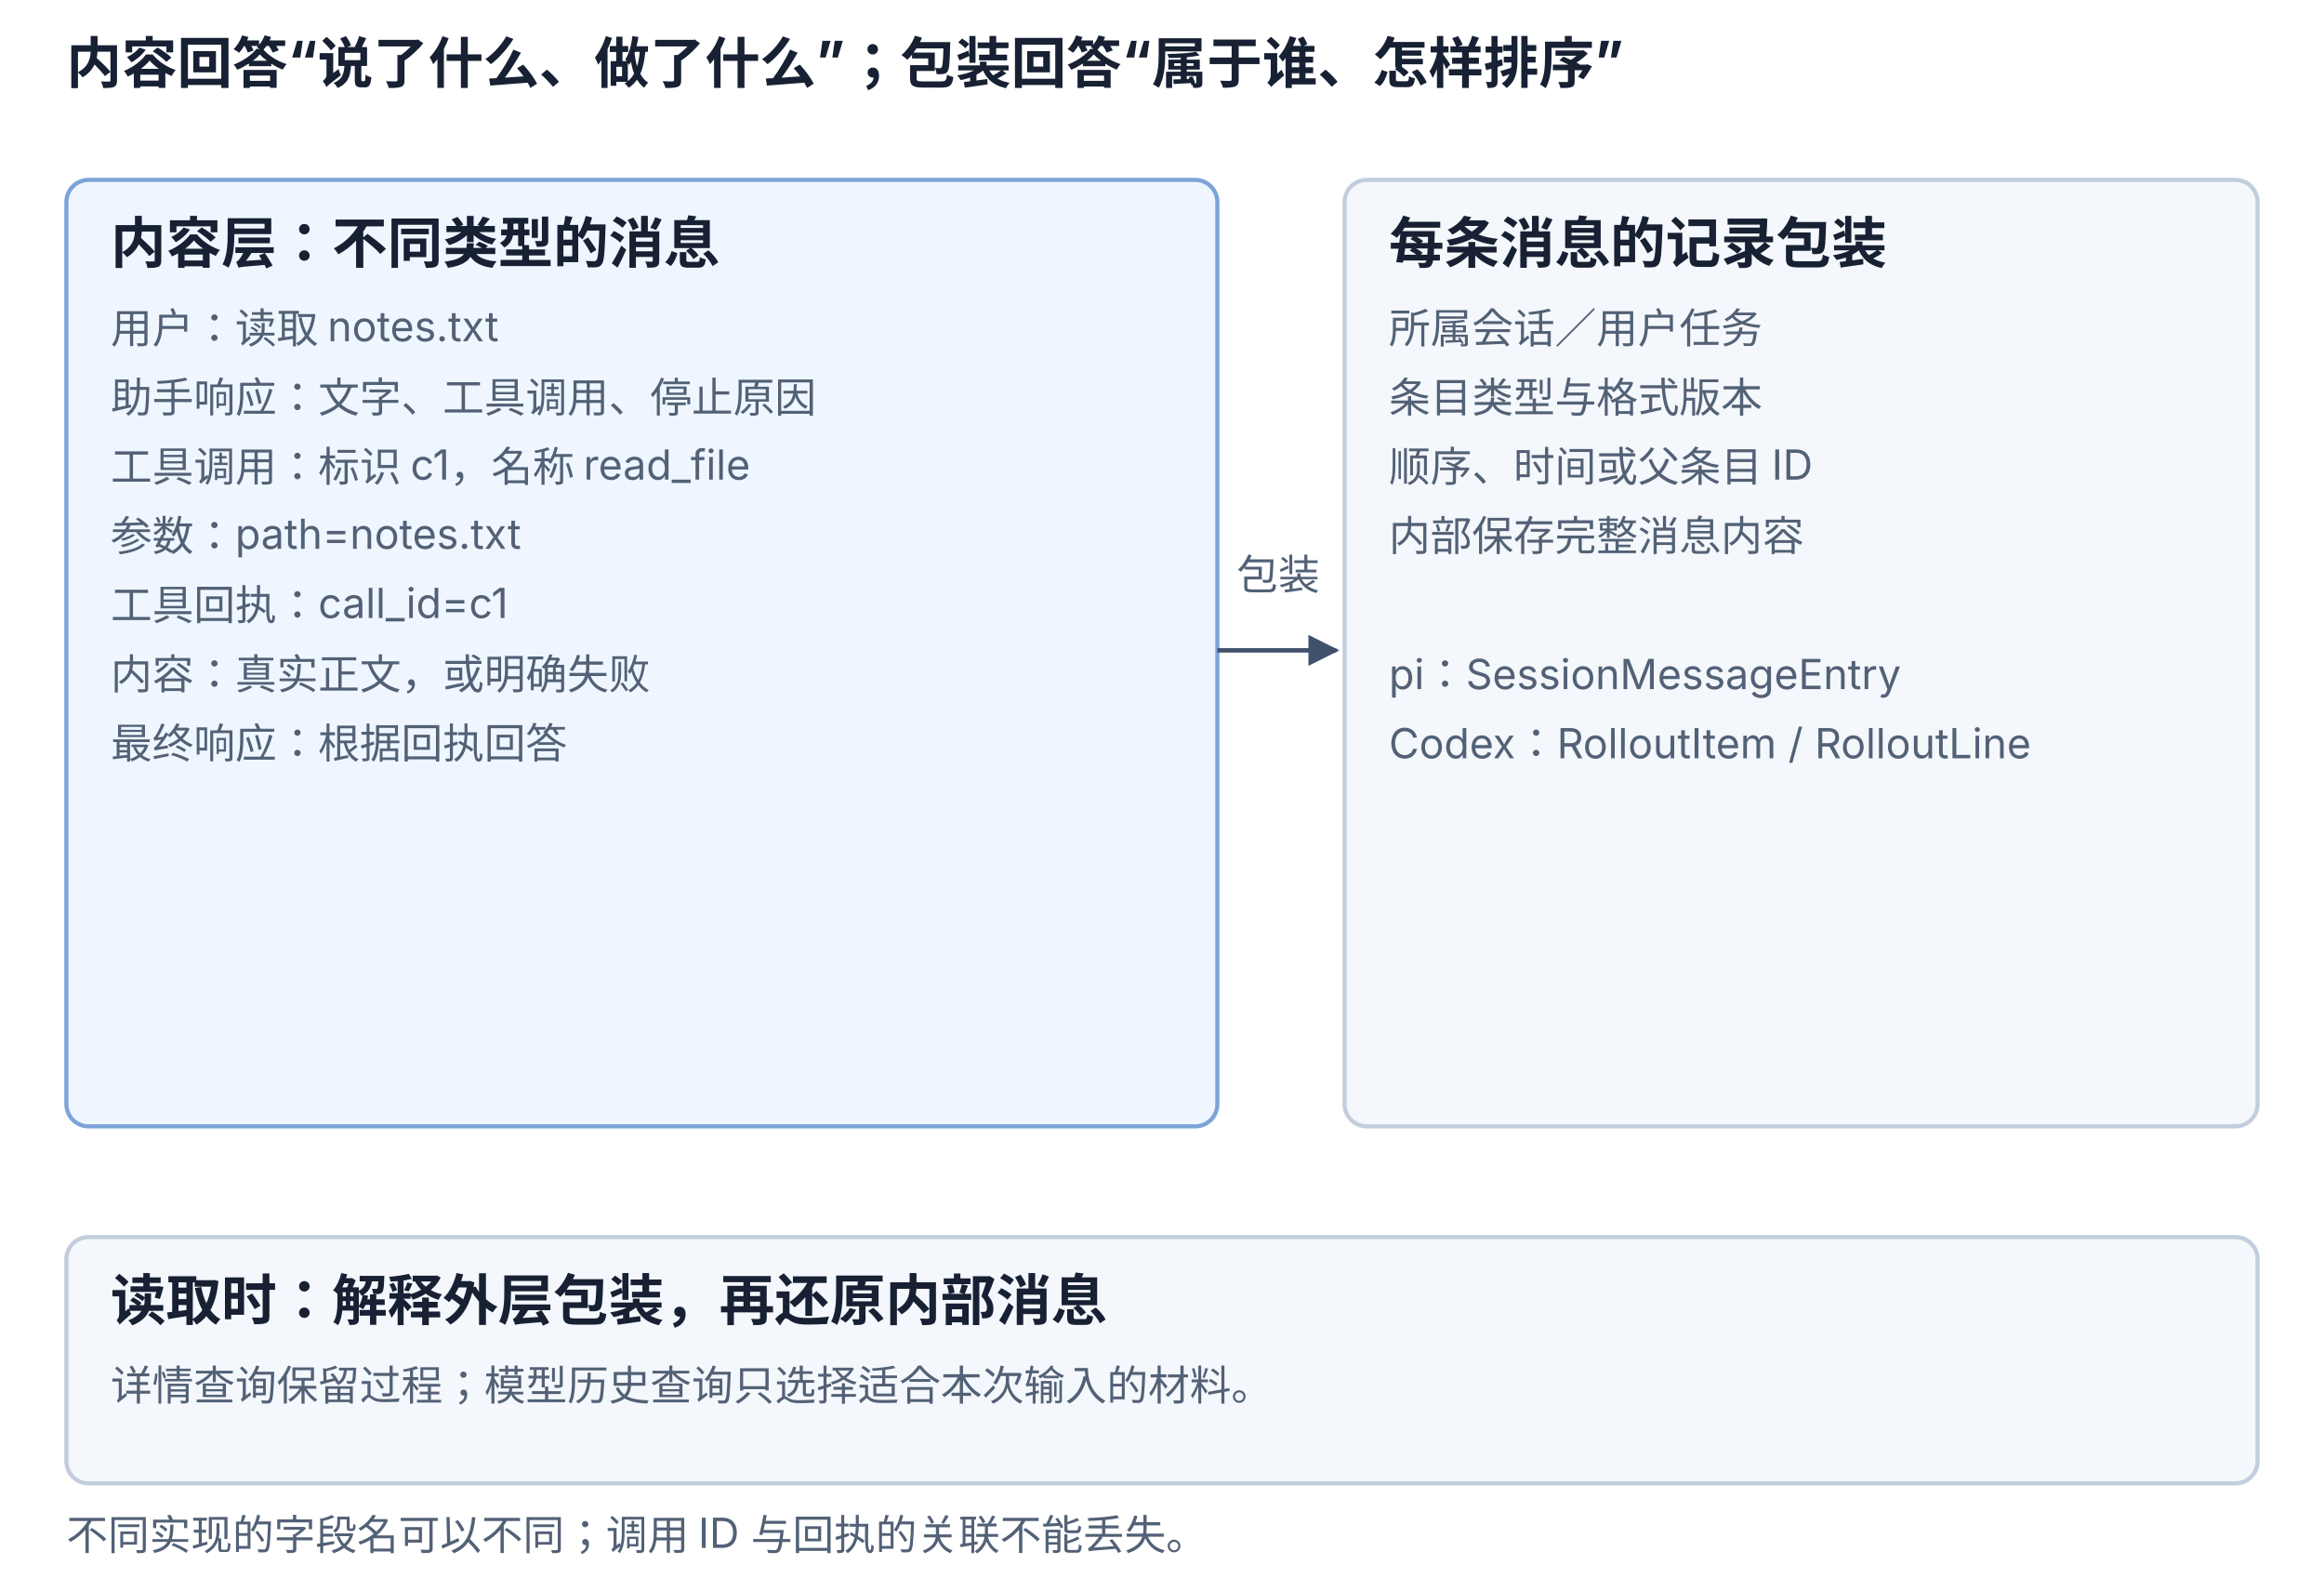
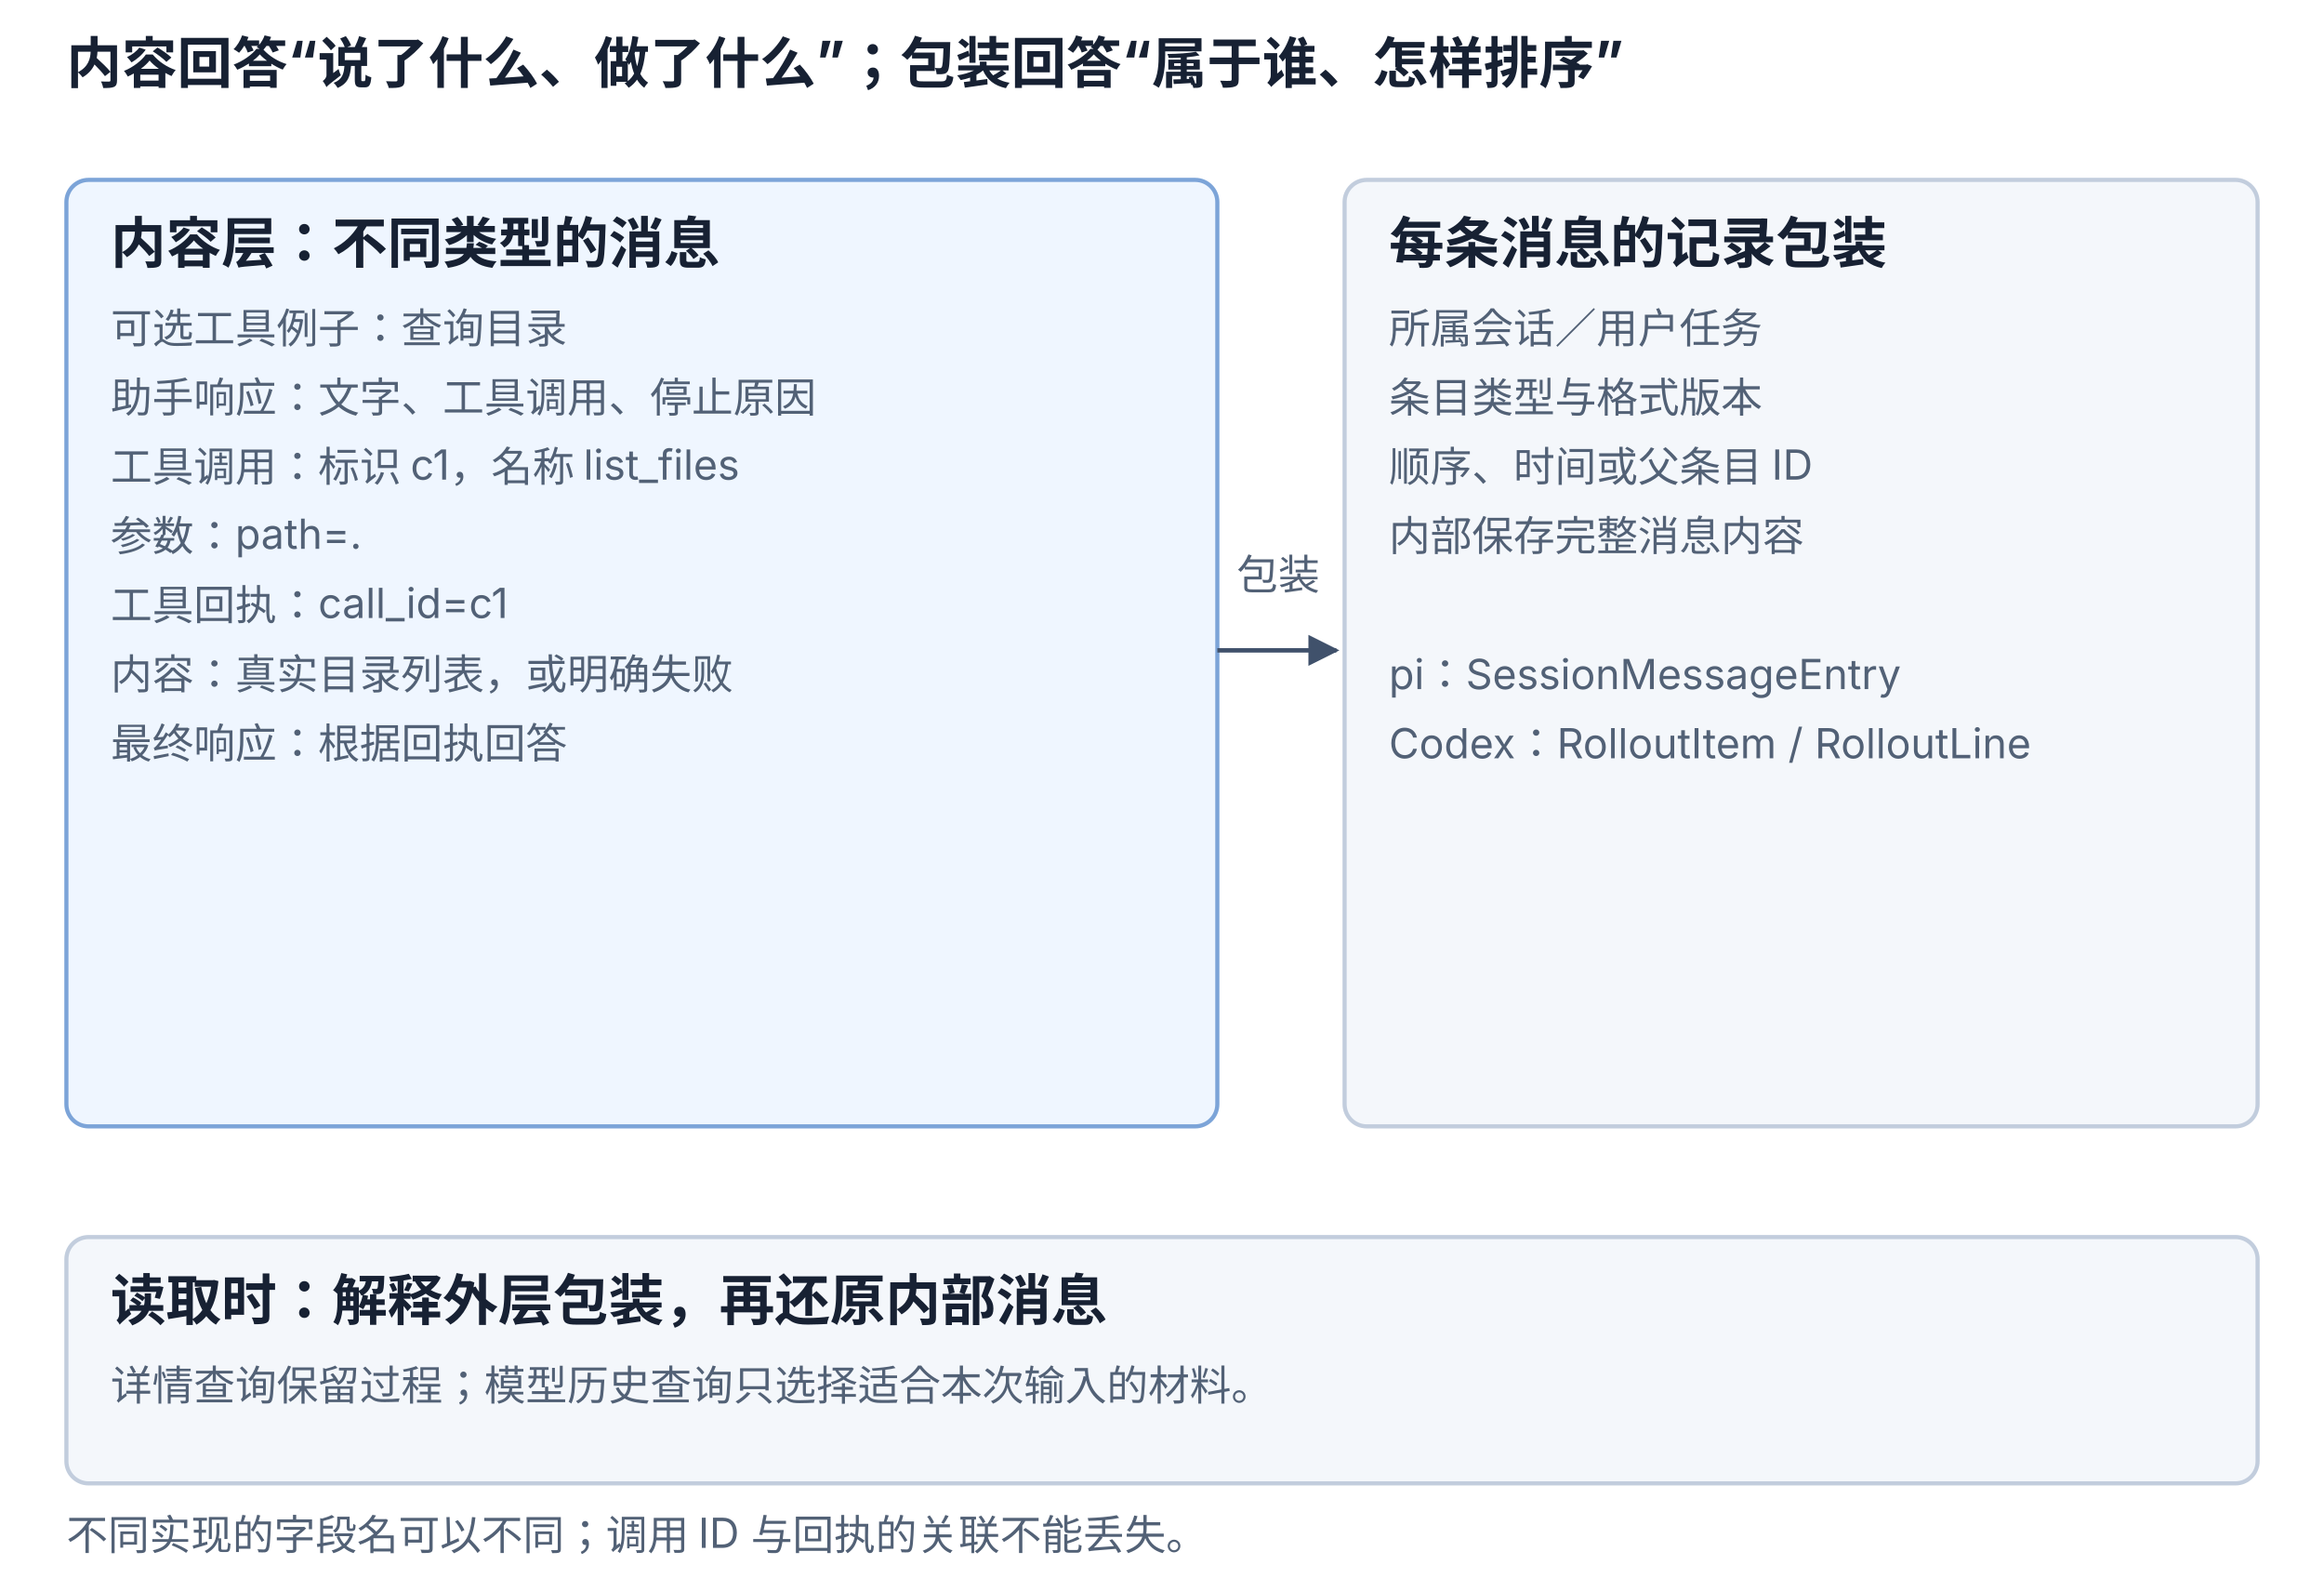
<svg xmlns="http://www.w3.org/2000/svg" viewBox="0 0 840 570" role="img" aria-labelledby="title desc">
  <style>text{font-family:-apple-system,BlinkMacSystemFont,"Segoe UI","Microsoft YaHei",sans-serif;fill:#172133;font-size:17px}.head{font-size:20px;font-weight:650}.small{font-size:15px;fill:#526176}.arrow{fill:none;stroke:#40516b;stroke-width:1.6}.future{stroke-dasharray:6 5}</style>
  <defs>
    <marker id="arrow" viewBox="0 0 10 10" refX="9" refY="5" markerWidth="7" markerHeight="7" orient="auto">
      <path d="M0 0 L10 5 L0 10 Z" fill="#40516b" />
    </marker>
  </defs>
  <text x="24" y="30" class="head" text-anchor="start">内容回答“说了什么、做了什么”；包装回答“属于谁、怎样排序”</text>
  <rect x="24" y="65" width="416" height="342" rx="8" fill="#eff6ff" stroke="#7ca4d8" stroke-width="1.5" />
  <text x="40" y="95" class="head" text-anchor="start">内容层：不同类型的消息</text>
-   <text x="40" y="124" class="small" text-anchor="start">用户：读取 notes.txt</text>
+   <text x="40" y="124" class="small" text-anchor="start">可选工具例子：查询目录</text>
  <text x="40" y="149" class="small" text-anchor="start">助手响应：文字、工具调用、停止原因</text>
-   <text x="40" y="174" class="small" text-anchor="start">工具调用：标识 c1，名称 read_file</text>
-   <text x="40" y="199" class="small" text-anchor="start">参数：path=notes.txt</text>
+   <text x="40" y="174" class="small" text-anchor="start">工具调用：标识 c1，名称 list_files</text>
+   <text x="40" y="199" class="small" text-anchor="start">参数：path=.</text>
  <text x="40" y="224" class="small" text-anchor="start">工具回执：call_id=c1</text>
-   <text x="40" y="249" class="small" text-anchor="start">内容：真实正文，或明确失败</text>
+   <text x="40" y="249" class="small" text-anchor="start">内容：真实目录列表，或明确失败</text>
  <text x="40" y="274" class="small" text-anchor="start">最终响应：根据回执回答</text>
  <rect x="486" y="65" width="330" height="342" rx="8" fill="#f4f7fb" stroke="#c2cddd" stroke-width="1.5" />
  <text x="502" y="95" class="head" text-anchor="start">每条消息的记录包装</text>
  <text x="502" y="124" class="small" text-anchor="start">所属会话／用户任务</text>
  <text x="502" y="149" class="small" text-anchor="start">条目类型与格式版本</text>
  <text x="502" y="174" class="small" text-anchor="start">顺序、时间或父条目 ID</text>
  <text x="502" y="199" class="small" text-anchor="start">内部保存完整消息内容</text>
  <text x="502" y="224" class="small" text-anchor="start" />
  <text x="502" y="249" class="small" text-anchor="start">pi：SessionMessageEntry</text>
  <text x="502" y="274" class="small" text-anchor="start">Codex：RolloutItem / RolloutLine</text>
  <path d="M440 235 H483" class="arrow" marker-end="url(#arrow)" />
  <text x="462" y="213" class="small" text-anchor="middle">包装</text>
  <rect x="24" y="447" width="792" height="89" rx="8" fill="#f4f7fb" stroke="#c2cddd" stroke-width="1.5" />
  <text x="40" y="477" class="head" text-anchor="start">读取时：解释外层包装，再还原内部消息</text>
  <text x="40" y="506" class="small" text-anchor="start">详情查询保留过程；模型历史查询只选择适合本次输入的材料。</text>
  <text x="24" y="560" class="small" text-anchor="start">不同实现的字段名可以不同；调用 ID 与回执的关联不能丢失。</text>
</svg>
